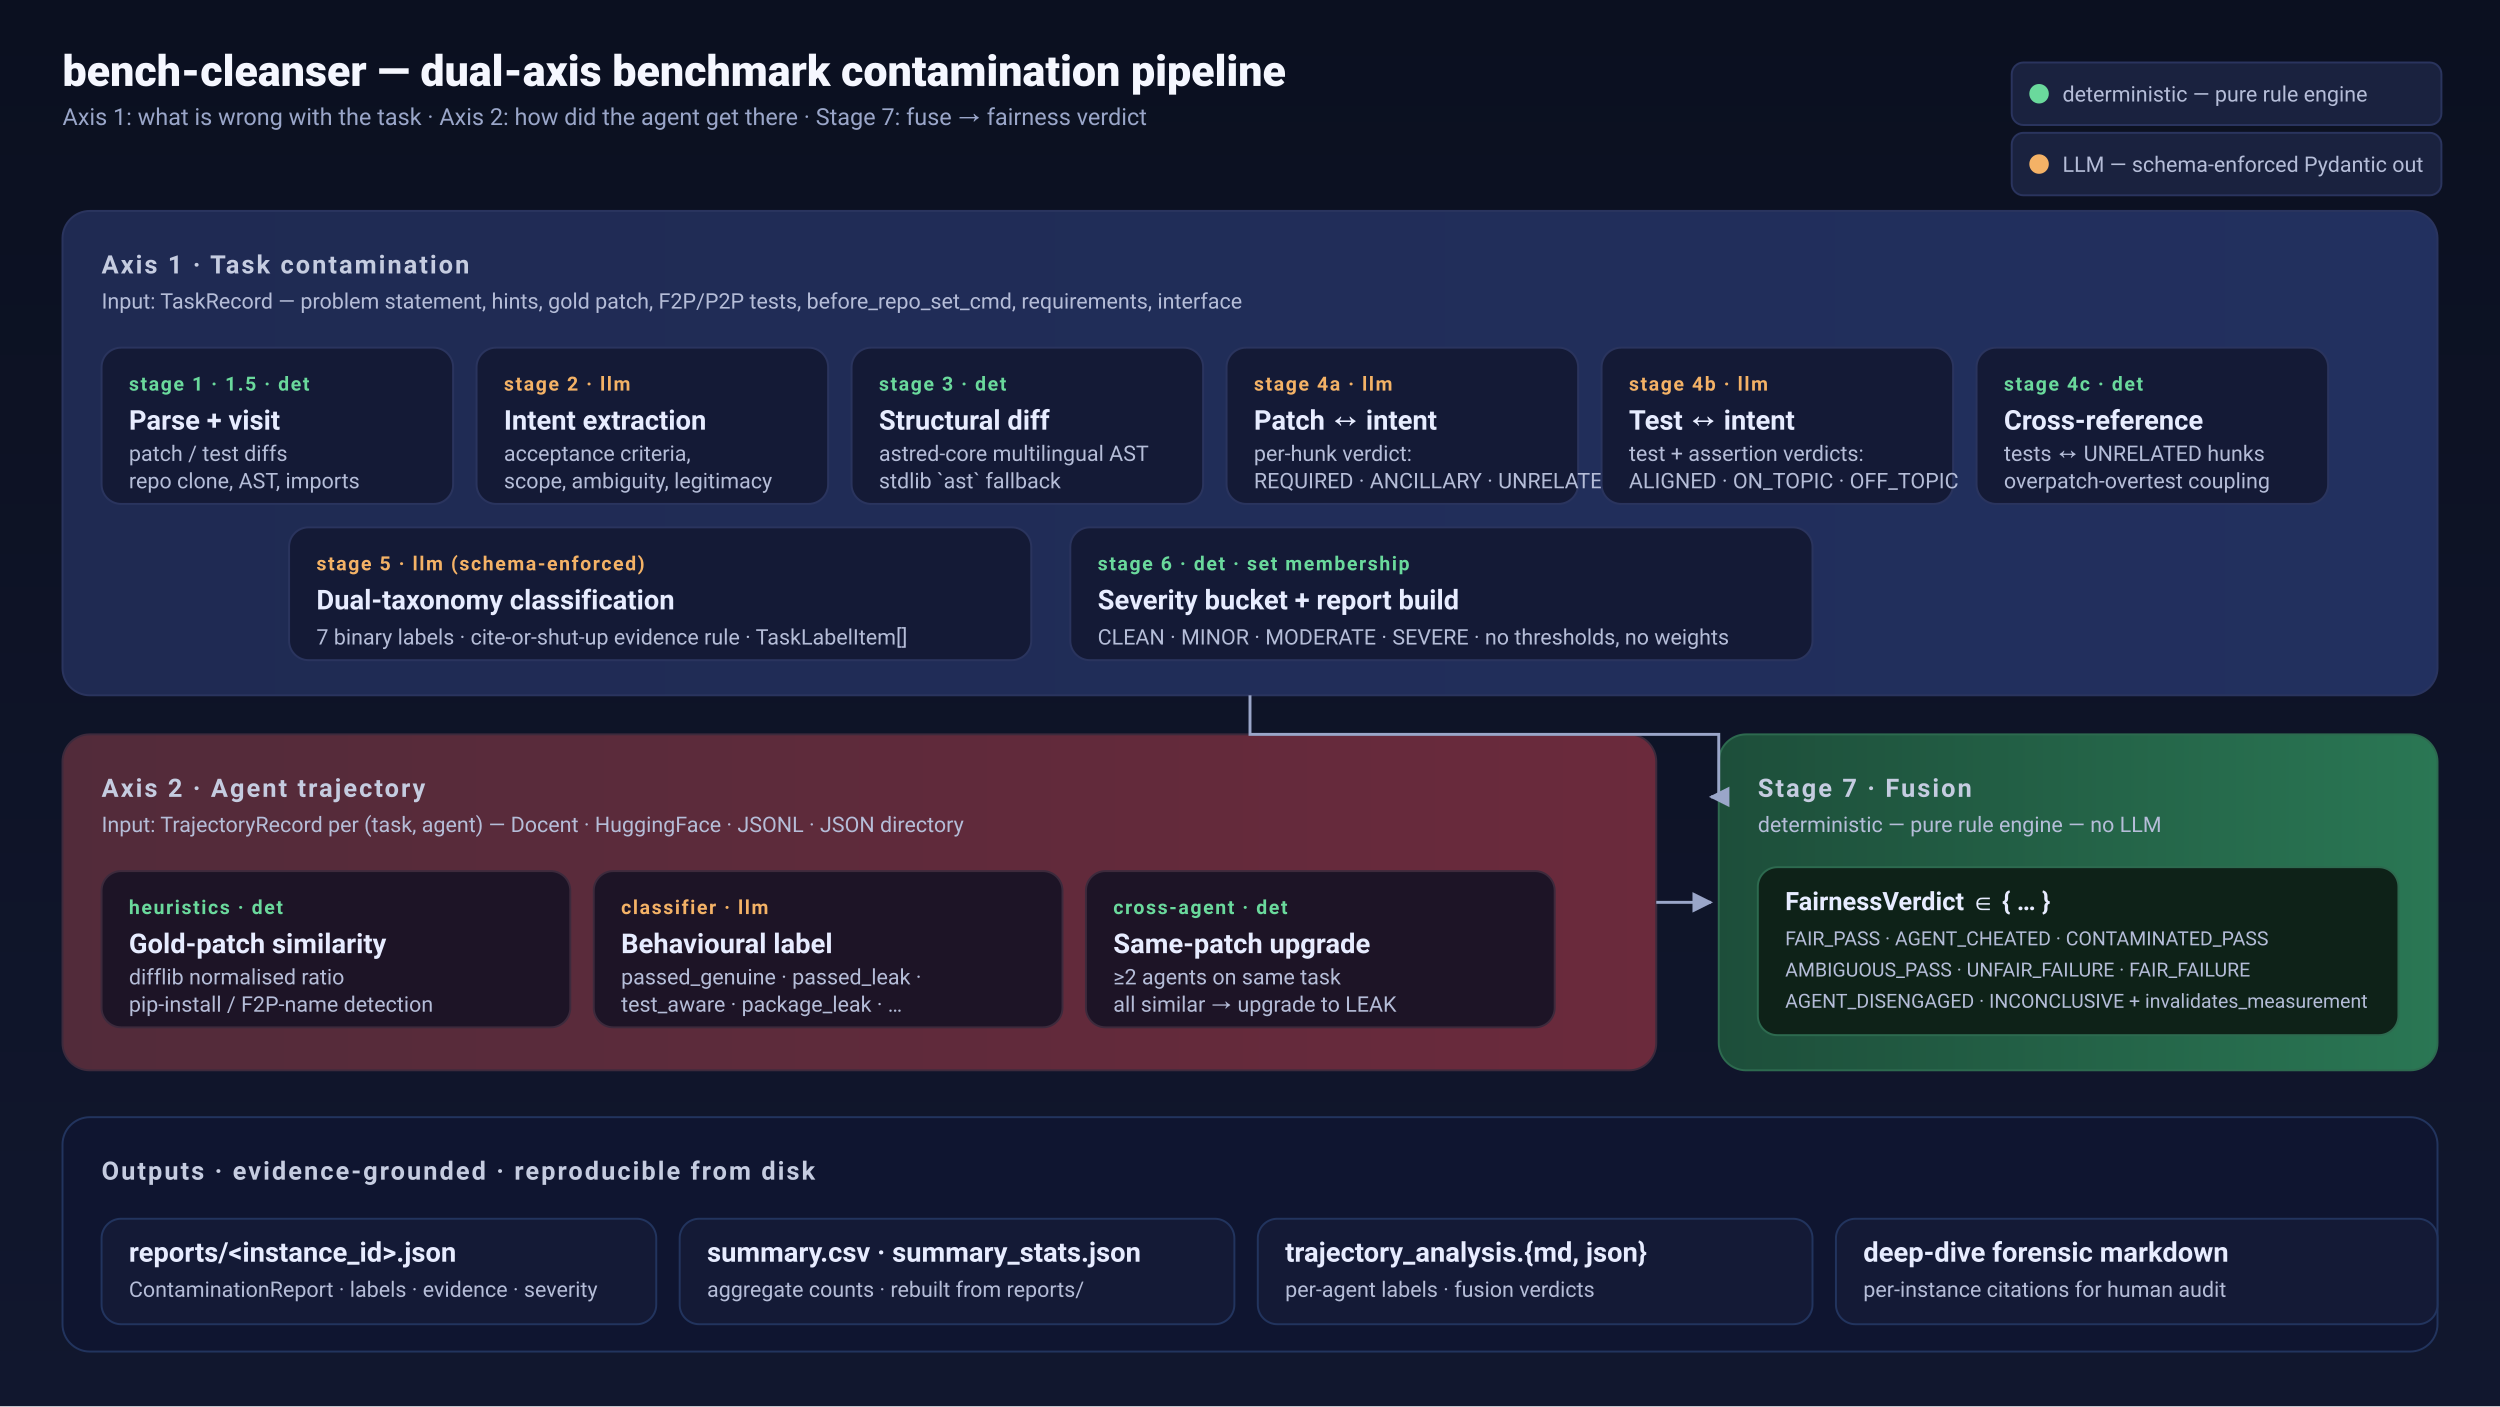
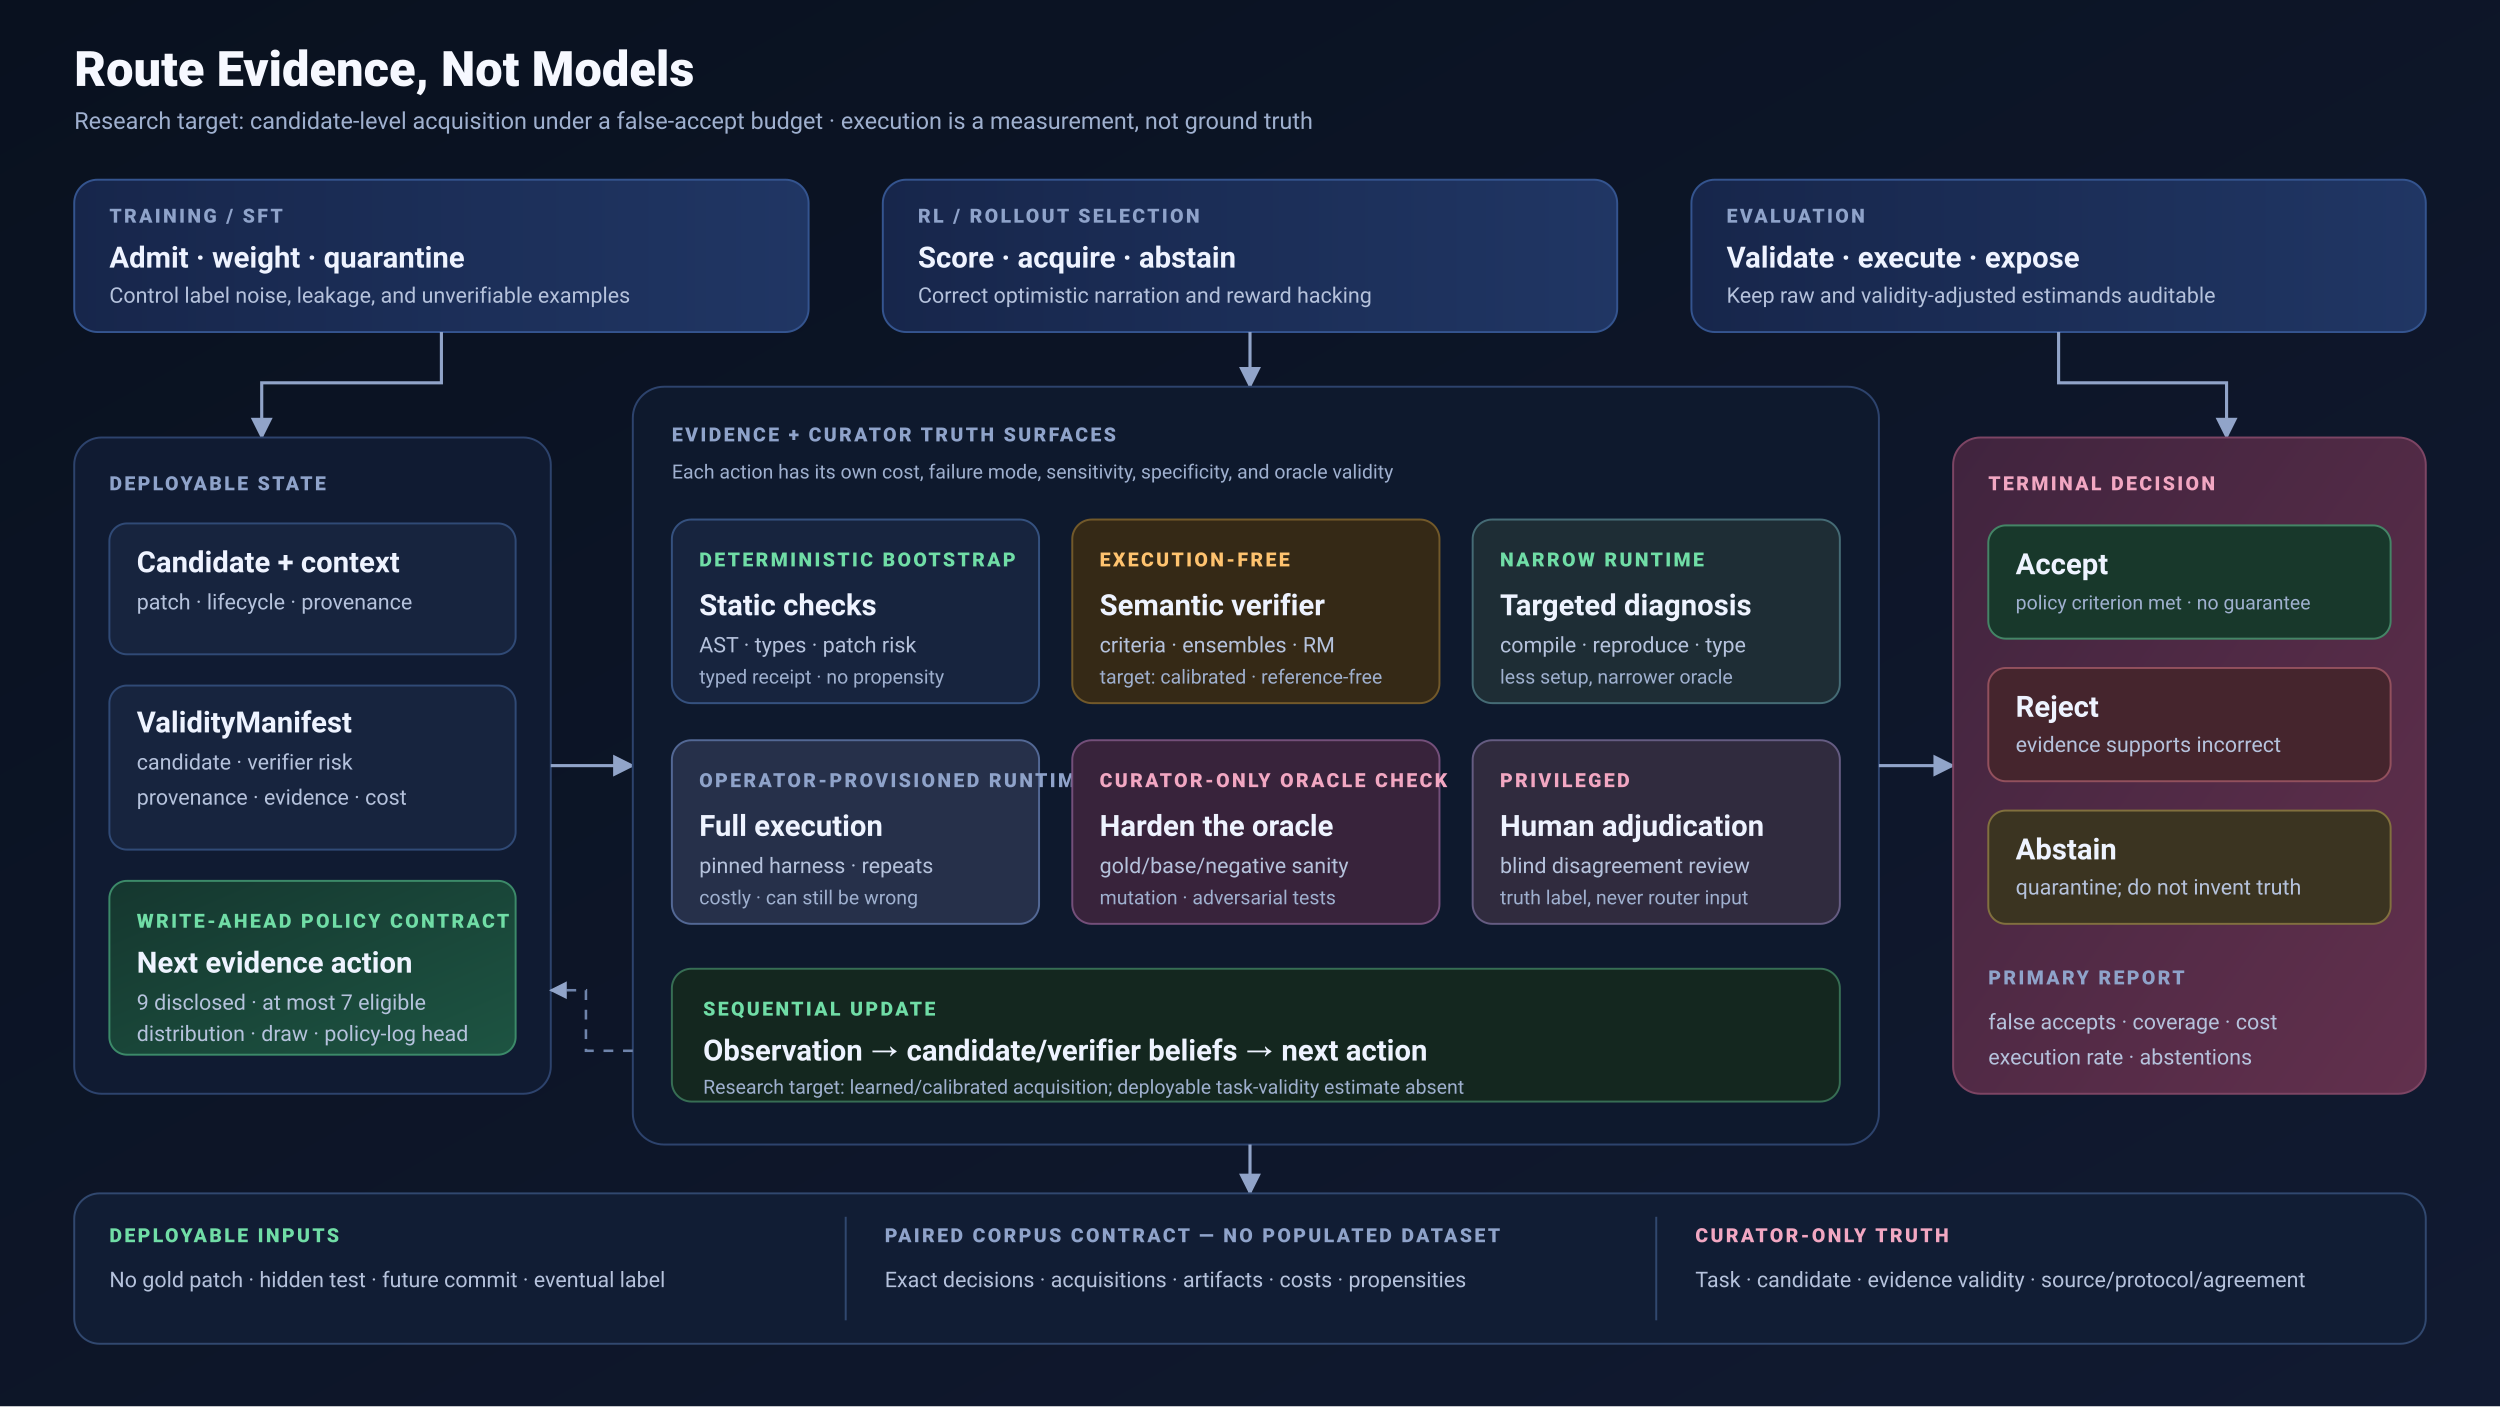
- <svg xmlns="http://www.w3.org/2000/svg" viewBox="0 0 1280 720" font-family="ui-sans-serif, -apple-system, Segoe UI, Roboto, Helvetica, Arial, sans-serif" role="img" aria-label="bench-cleanser architecture: two axes, seven stages, deterministic fusion">
+ <svg xmlns="http://www.w3.org/2000/svg" viewBox="0 0 1280 720" font-family="ui-sans-serif, -apple-system, BlinkMacSystemFont, Segoe UI, Roboto, Helvetica, Arial, sans-serif" role="img" aria-labelledby="title desc">
  <defs>
-     <linearGradient id="bgGrad" x1="0" y1="0" x2="0" y2="1">
-       <stop offset="0%" stop-color="#0b1020" />
-       <stop offset="100%" stop-color="#11172e" />
+     <linearGradient id="background" x1="0" y1="0" x2="1" y2="1">
+       <stop offset="0" stop-color="#09111f" />
+       <stop offset="1" stop-color="#111a31" />
    </linearGradient>
-     <linearGradient id="axis1Grad" x1="0" y1="0" x2="1" y2="0">
-       <stop offset="0%" stop-color="#1f2a52" />
-       <stop offset="100%" stop-color="#22305f" />
+     <linearGradient id="consumer" x1="0" y1="0" x2="1" y2="0">
+       <stop offset="0" stop-color="#17264b" />
+       <stop offset="1" stop-color="#203664" />
    </linearGradient>
-     <linearGradient id="axis2Grad" x1="0" y1="0" x2="1" y2="0">
-       <stop offset="0%" stop-color="#522b3a" />
-       <stop offset="100%" stop-color="#6b2a3c" />
+     <linearGradient id="policy" x1="0" y1="0" x2="1" y2="1">
+       <stop offset="0" stop-color="#15372f" />
+       <stop offset="1" stop-color="#1d5442" />
    </linearGradient>
-     <linearGradient id="fuseGrad" x1="0" y1="0" x2="1" y2="0">
-       <stop offset="0%" stop-color="#1d4e3a" />
-       <stop offset="100%" stop-color="#2a7754" />
+     <linearGradient id="terminal" x1="0" y1="0" x2="1" y2="1">
+       <stop offset="0" stop-color="#40243e" />
+       <stop offset="1" stop-color="#62304d" />
    </linearGradient>
    <marker id="arrow" viewBox="0 0 10 10" refX="9" refY="5" markerWidth="7" markerHeight="7" orient="auto-start-reverse">
-       <path d="M0,0 L10,5 L0,10 z" fill="#9aa6c9" />
+       <path d="M0 0 L10 5 L0 10 z" fill="#91a4c9" />
    </marker>
-     <filter id="soft" x="-10%" y="-10%" width="120%" height="120%">
-       <feGaussianBlur stdDeviation="2" />
-     </filter>
    <style>
-       .axis-label { font-size: 13px; font-weight: 700; letter-spacing: 0.08em; text-transform: uppercase; fill: #c5cce0; }
-       .stage-title { font-size: 14px; font-weight: 700; fill: #e7ecff; }
-       .stage-sub { font-size: 11px; fill: #b5bdd8; }
-       .stage-tag { font-size: 10px; font-weight: 700; letter-spacing: 0.08em; fill: #8a93b5; text-transform: uppercase; }
-       .det-tag { fill: #6ad99c; }
-       .llm-tag { fill: #f4b266; }
-       .verdict-title { font-size: 13px; font-weight: 700; fill: #e7ecff; }
-       .verdict-sub { font-size: 10px; fill: #b5bdd8; }
-       .title { font-size: 22px; font-weight: 800; fill: #f5f7ff; }
-       .subtitle { font-size: 12px; fill: #9aa6c9; }
-       .arrow-line { stroke: #9aa6c9; stroke-width: 1.5; fill: none; }
+       .title { fill:#f6f8ff; font-size:25px; font-weight:800; }
+       .subtitle { fill:#9fb0cf; font-size:12px; }
+       .eyebrow { fill:#8fa3ca; font-size:10px; font-weight:800; letter-spacing:.12em; }
+       .card-title { fill:#eef3ff; font-size:15px; font-weight:750; }
+       .card-copy { fill:#b5c2dc; font-size:11px; }
+       .tiny { fill:#9fb0cf; font-size:10px; }
+       .green { fill:#70dda6; }
+       .amber { fill:#ffc36f; }
+       .pink { fill:#f2a7c2; }
+       .line { fill:none; stroke:#91a4c9; stroke-width:1.6; marker-end:url(#arrow); }
+       .dash { fill:none; stroke:#6f84ab; stroke-width:1.3; stroke-dasharray:5 5; marker-end:url(#arrow); }
    </style>
  </defs>
-   <rect width="1280" height="720" fill="url(#bgGrad)" />
-   <text x="32" y="44" class="title">bench-cleanser — dual-axis benchmark contamination pipeline</text>
-   <text x="32" y="64" class="subtitle">Axis 1: what is wrong with the task · Axis 2: how did the agent get there · Stage 7: fuse → fairness verdict</text>
-   <g transform="translate(1030,32)">
-     <rect width="220" height="32" rx="6" fill="#1a223f" stroke="#2a345e" />
-     <circle cx="14" cy="16" r="5" fill="#6ad99c" />
-     <text x="26" y="20" class="stage-sub">deterministic — pure rule engine</text>
+   <rect width="1280" height="720" fill="url(#background)" />
+   <text x="38" y="44" class="title">Route Evidence, Not Models</text>
+   <text x="38" y="66" class="subtitle">Research target: candidate-level acquisition under a false-accept budget · execution is a measurement, not ground truth</text>
+   <g transform="translate(38 92)">
+     <rect width="376" height="78" rx="12" fill="url(#consumer)" stroke="#34548f" />
+     <text x="18" y="22" class="eyebrow">TRAINING / SFT</text>
+     <text x="18" y="45" class="card-title">Admit · weight · quarantine</text>
+     <text x="18" y="63" class="card-copy">Control label noise, leakage, and unverifiable examples</text>
  </g>
-   <g transform="translate(1030,68)">
-     <rect width="220" height="32" rx="6" fill="#1a223f" stroke="#2a345e" />
-     <circle cx="14" cy="16" r="5" fill="#f4b266" />
-     <text x="26" y="20" class="stage-sub">LLM — schema-enforced Pydantic out</text>
+   <g transform="translate(452 92)">
+     <rect width="376" height="78" rx="12" fill="url(#consumer)" stroke="#34548f" />
+     <text x="18" y="22" class="eyebrow">RL / ROLLOUT SELECTION</text>
+     <text x="18" y="45" class="card-title">Score · acquire · abstain</text>
+     <text x="18" y="63" class="card-copy">Correct optimistic narration and reward hacking</text>
  </g>
-   <g transform="translate(32,108)">
-     <rect width="1216" height="248" rx="14" fill="url(#axis1Grad)" stroke="#2a345e" />
-     <text x="20" y="32" class="axis-label">Axis 1 · Task contamination</text>
-     <text x="20" y="50" class="stage-sub">Input: TaskRecord — problem statement, hints, gold patch, F2P/P2P tests, before_repo_set_cmd, requirements, interface</text>
-     <g transform="translate(20,70)">
-       <g transform="translate(0,0)">
-         <rect width="180" height="80" rx="10" fill="#141a36" stroke="#2a345e" />
-         <text x="14" y="22" class="stage-tag det-tag">stage 1 · 1.5 · det</text>
-         <text x="14" y="42" class="stage-title">Parse + visit</text>
-         <text x="14" y="58" class="stage-sub">patch / test diffs</text>
-         <text x="14" y="72" class="stage-sub">repo clone, AST, imports</text>
-       </g>
-       <g transform="translate(192,0)">
-         <rect width="180" height="80" rx="10" fill="#141a36" stroke="#2a345e" />
-         <text x="14" y="22" class="stage-tag llm-tag">stage 2 · llm</text>
-         <text x="14" y="42" class="stage-title">Intent extraction</text>
-         <text x="14" y="58" class="stage-sub">acceptance criteria,</text>
-         <text x="14" y="72" class="stage-sub">scope, ambiguity, legitimacy</text>
-       </g>
-       <g transform="translate(384,0)">
-         <rect width="180" height="80" rx="10" fill="#141a36" stroke="#2a345e" />
-         <text x="14" y="22" class="stage-tag det-tag">stage 3 · det</text>
-         <text x="14" y="42" class="stage-title">Structural diff</text>
-         <text x="14" y="58" class="stage-sub">astred-core multilingual AST</text>
-         <text x="14" y="72" class="stage-sub">stdlib `ast` fallback</text>
-       </g>
-       <g transform="translate(576,0)">
-         <rect width="180" height="80" rx="10" fill="#141a36" stroke="#2a345e" />
-         <text x="14" y="22" class="stage-tag llm-tag">stage 4a · llm</text>
-         <text x="14" y="42" class="stage-title">Patch ↔ intent</text>
-         <text x="14" y="58" class="stage-sub">per-hunk verdict:</text>
-         <text x="14" y="72" class="stage-sub">REQUIRED · ANCILLARY · UNRELATED</text>
-       </g>
-       <g transform="translate(768,0)">
-         <rect width="180" height="80" rx="10" fill="#141a36" stroke="#2a345e" />
-         <text x="14" y="22" class="stage-tag llm-tag">stage 4b · llm</text>
-         <text x="14" y="42" class="stage-title">Test ↔ intent</text>
-         <text x="14" y="58" class="stage-sub">test + assertion verdicts:</text>
-         <text x="14" y="72" class="stage-sub">ALIGNED · ON_TOPIC · OFF_TOPIC</text>
-       </g>
-       <g transform="translate(960,0)">
-         <rect width="180" height="80" rx="10" fill="#141a36" stroke="#2a345e" />
-         <text x="14" y="22" class="stage-tag det-tag">stage 4c · det</text>
-         <text x="14" y="42" class="stage-title">Cross-reference</text>
-         <text x="14" y="58" class="stage-sub">tests ↔ UNRELATED hunks</text>
-         <text x="14" y="72" class="stage-sub">overpatch-overtest coupling</text>
-       </g>
+   <g transform="translate(866 92)">
+     <rect width="376" height="78" rx="12" fill="url(#consumer)" stroke="#34548f" />
+     <text x="18" y="22" class="eyebrow">EVALUATION</text>
+     <text x="18" y="45" class="card-title">Validate · execute · expose</text>
+     <text x="18" y="63" class="card-copy">Keep raw and validity-adjusted estimands auditable</text>
+   </g>
+   <path d="M226 170 L226 196 L134 196 L134 224" class="line" />
+   <path d="M640 170 L640 198" class="line" />
+   <path d="M1054 170 L1054 196 L1140 196 L1140 224" class="line" />
+   <g transform="translate(38 224)">
+     <rect width="244" height="336" rx="14" fill="#101b32" stroke="#2d436d" />
+     <text x="18" y="27" class="eyebrow">DEPLOYABLE STATE</text>
+     <rect x="18" y="44" width="208" height="67" rx="9" fill="#17243e" stroke="#304a76" />
+     <text x="32" y="69" class="card-title">Candidate + context</text>
+     <text x="32" y="88" class="card-copy">patch · lifecycle · provenance</text>
+     <rect x="18" y="127" width="208" height="84" rx="9" fill="#17243e" stroke="#304a76" />
+     <text x="32" y="151" class="card-title">ValidityManifest</text>
+     <text x="32" y="170" class="card-copy">candidate · verifier risk</text>
+     <text x="32" y="188" class="card-copy">provenance · evidence · cost</text>
+     <rect x="18" y="227" width="208" height="89" rx="9" fill="url(#policy)" stroke="#3c8a69" />
+     <text x="32" y="251" class="eyebrow green">WRITE-AHEAD POLICY CONTRACT</text>
+     <text x="32" y="274" class="card-title">Next evidence action</text>
+     <text x="32" y="293" class="card-copy">9 disclosed · at most 7 eligible</text>
+     <text x="32" y="309" class="card-copy">distribution · draw · policy-log head</text>
+   </g>
+   <path d="M282 392 L324 392" class="line" />
+   <g transform="translate(324 198)">
+     <rect width="638" height="388" rx="16" fill="#0e192d" stroke="#2d436d" />
+     <text x="20" y="28" class="eyebrow">EVIDENCE + CURATOR TRUTH SURFACES</text>
+     <text x="20" y="47" class="tiny">Each action has its own cost, failure mode, sensitivity, specificity, and oracle validity</text>
+     <g transform="translate(20 68)">
+       <rect width="188" height="94" rx="10" fill="#17243e" stroke="#35517f" />
+       <text x="14" y="24" class="eyebrow green">DETERMINISTIC BOOTSTRAP</text>
+       <text x="14" y="49" class="card-title">Static checks</text>
+       <text x="14" y="68" class="card-copy">AST · types · patch risk</text>
+       <text x="14" y="84" class="tiny">typed receipt · no propensity</text>
    </g>
-     <g transform="translate(20,162)">
-       <g transform="translate(96,0)">
-         <rect width="380" height="68" rx="10" fill="#141a36" stroke="#2a345e" />
-         <text x="14" y="22" class="stage-tag llm-tag">stage 5 · llm (schema-enforced)</text>
-         <text x="14" y="42" class="stage-title">Dual-taxonomy classification</text>
-         <text x="14" y="60" class="stage-sub">7 binary labels · cite-or-shut-up evidence rule · TaskLabelItem[]</text>
-       </g>
-       <g transform="translate(496,0)">
-         <rect width="380" height="68" rx="10" fill="#141a36" stroke="#2a345e" />
-         <text x="14" y="22" class="stage-tag det-tag">stage 6 · det · set membership</text>
-         <text x="14" y="42" class="stage-title">Severity bucket + report build</text>
-         <text x="14" y="60" class="stage-sub">CLEAN · MINOR · MODERATE · SEVERE · no thresholds, no weights</text>
-       </g>
+     <g transform="translate(225 68)">
+       <rect width="188" height="94" rx="10" fill="#352916" stroke="#72592a" />
+       <text x="14" y="24" class="eyebrow amber">EXECUTION-FREE</text>
+       <text x="14" y="49" class="card-title">Semantic verifier</text>
+       <text x="14" y="68" class="card-copy">criteria · ensembles · RM</text>
+       <text x="14" y="84" class="tiny">target: calibrated · reference-free</text>
    </g>
+     <g transform="translate(430 68)">
+       <rect width="188" height="94" rx="10" fill="#1e2d35" stroke="#456b75" />
+       <text x="14" y="24" class="eyebrow green">NARROW RUNTIME</text>
+       <text x="14" y="49" class="card-title">Targeted diagnosis</text>
+       <text x="14" y="68" class="card-copy">compile · reproduce · type</text>
+       <text x="14" y="84" class="tiny">less setup, narrower oracle</text>
+     </g>
+     <g transform="translate(20 181)">
+       <rect width="188" height="94" rx="10" fill="#26304a" stroke="#536895" />
+       <text x="14" y="24" class="eyebrow">OPERATOR-PROVISIONED RUNTIME TARGET</text>
+       <text x="14" y="49" class="card-title">Full execution</text>
+       <text x="14" y="68" class="card-copy">pinned harness · repeats</text>
+       <text x="14" y="84" class="tiny">costly · can still be wrong</text>
+     </g>
+     <g transform="translate(225 181)">
+       <rect width="188" height="94" rx="10" fill="#38233b" stroke="#744f7a" />
+       <text x="14" y="24" class="eyebrow pink">CURATOR-ONLY ORACLE CHECK</text>
+       <text x="14" y="49" class="card-title">Harden the oracle</text>
+       <text x="14" y="68" class="card-copy">gold/base/negative sanity</text>
+       <text x="14" y="84" class="tiny">mutation · adversarial tests</text>
+     </g>
+     <g transform="translate(430 181)">
+       <rect width="188" height="94" rx="10" fill="#302b3e" stroke="#655c82" />
+       <text x="14" y="24" class="eyebrow pink">PRIVILEGED</text>
+       <text x="14" y="49" class="card-title">Human adjudication</text>
+       <text x="14" y="68" class="card-copy">blind disagreement review</text>
+       <text x="14" y="84" class="tiny">truth label, never router input</text>
+     </g>
+     <rect x="20" y="298" width="598" height="68" rx="10" fill="#14271f" stroke="#376e54" />
+     <text x="36" y="322" class="eyebrow green">SEQUENTIAL UPDATE</text>
+     <text x="36" y="345" class="card-title">Observation → candidate/verifier beliefs → next action</text>
+     <text x="36" y="362" class="tiny">Research target: learned/calibrated acquisition; deployable task-validity estimate absent</text>
  </g>
-   <g transform="translate(32,376)">
-     <rect width="816" height="172" rx="14" fill="url(#axis2Grad)" stroke="#3d2a3c" />
-     <text x="20" y="32" class="axis-label">Axis 2 · Agent trajectory</text>
-     <text x="20" y="50" class="stage-sub">Input: TrajectoryRecord per (task, agent) — Docent · HuggingFace · JSONL · JSON directory</text>
-     <g transform="translate(20,70)">
-       <g transform="translate(0,0)">
-         <rect width="240" height="80" rx="10" fill="#1d1426" stroke="#3d2a3c" />
-         <text x="14" y="22" class="stage-tag det-tag">heuristics · det</text>
-         <text x="14" y="42" class="stage-title">Gold-patch similarity</text>
-         <text x="14" y="58" class="stage-sub">difflib normalised ratio</text>
-         <text x="14" y="72" class="stage-sub">pip-install / F2P-name detection</text>
-       </g>
-       <g transform="translate(252,0)">
-         <rect width="240" height="80" rx="10" fill="#1d1426" stroke="#3d2a3c" />
-         <text x="14" y="22" class="stage-tag llm-tag">classifier · llm</text>
-         <text x="14" y="42" class="stage-title">Behavioural label</text>
-         <text x="14" y="58" class="stage-sub">passed_genuine · passed_leak ·</text>
-         <text x="14" y="72" class="stage-sub">test_aware · package_leak · …</text>
-       </g>
-       <g transform="translate(504,0)">
-         <rect width="240" height="80" rx="10" fill="#1d1426" stroke="#3d2a3c" />
-         <text x="14" y="22" class="stage-tag det-tag">cross-agent · det</text>
-         <text x="14" y="42" class="stage-title">Same-patch upgrade</text>
-         <text x="14" y="58" class="stage-sub">≥2 agents on same task</text>
-         <text x="14" y="72" class="stage-sub">all similar → upgrade to LEAK</text>
-       </g>
-     </g>
+   <path d="M962 392 L1000 392" class="line" />
+   <path d="M640 586 L640 611" class="line" />
+   <path d="M324 538 L300 538 L300 507 L282 507" class="dash" />
+   <g transform="translate(1000 224)">
+     <rect width="242" height="336" rx="14" fill="url(#terminal)" stroke="#7d4564" />
+     <text x="18" y="27" class="eyebrow pink">TERMINAL DECISION</text>
+     <rect x="18" y="45" width="206" height="58" rx="9" fill="#18382b" stroke="#448566" />
+     <text x="32" y="70" class="card-title">Accept</text>
+     <text x="32" y="88" class="tiny">policy criterion met · no guarantee</text>
+     <rect x="18" y="118" width="206" height="58" rx="9" fill="#45252d" stroke="#92505d" />
+     <text x="32" y="143" class="card-title">Reject</text>
+     <text x="32" y="161" class="card-copy">evidence supports incorrect</text>
+     <rect x="18" y="191" width="206" height="58" rx="9" fill="#3b3421" stroke="#81703e" />
+     <text x="32" y="216" class="card-title">Abstain</text>
+     <text x="32" y="234" class="card-copy">quarantine; do not invent truth</text>
+     <text x="18" y="280" class="eyebrow">PRIMARY REPORT</text>
+     <text x="18" y="303" class="card-copy">false accepts · coverage · cost</text>
+     <text x="18" y="321" class="card-copy">execution rate · abstentions</text>
  </g>
-   <g transform="translate(880,376)">
-     <rect width="368" height="172" rx="14" fill="url(#fuseGrad)" stroke="#2d6a4f" />
-     <text x="20" y="32" class="axis-label">Stage 7 · Fusion</text>
-     <text x="20" y="50" class="stage-sub">deterministic — pure rule engine — no LLM</text>
-     <g transform="translate(20,68)">
-       <rect width="328" height="86" rx="10" fill="#0e2218" stroke="#2d6a4f" />
-       <text x="14" y="22" class="verdict-title">FairnessVerdict ∈ { … }</text>
-       <text x="14" y="40" class="verdict-sub">FAIR_PASS · AGENT_CHEATED · CONTAMINATED_PASS</text>
-       <text x="14" y="56" class="verdict-sub">AMBIGUOUS_PASS · UNFAIR_FAILURE · FAIR_FAILURE</text>
-       <text x="14" y="72" class="verdict-sub">AGENT_DISENGAGED · INCONCLUSIVE   + invalidates_measurement</text>
-     </g>
-   </g>
-   <path class="arrow-line" d="M848 462 L876 462" marker-end="url(#arrow)" />
-   <path class="arrow-line" d="M640 356 L640 376 L880 376 L880 408 L876 408" marker-end="url(#arrow)" stroke-dasharray="0" />
-   <g transform="translate(32,572)">
-     <rect width="1216" height="120" rx="14" fill="#0f1530" stroke="#22345e" />
-     <text x="20" y="32" class="axis-label">Outputs · evidence-grounded · reproducible from disk</text>
-     <g transform="translate(20,52)">
-       <g transform="translate(0,0)">
-         <rect width="284" height="54" rx="10" fill="#141a36" stroke="#22345e" />
-         <text x="14" y="22" class="stage-title">reports/&lt;instance_id&gt;.json</text>
-         <text x="14" y="40" class="stage-sub">ContaminationReport · labels · evidence · severity</text>
-       </g>
-       <g transform="translate(296,0)">
-         <rect width="284" height="54" rx="10" fill="#141a36" stroke="#22345e" />
-         <text x="14" y="22" class="stage-title">summary.csv · summary_stats.json</text>
-         <text x="14" y="40" class="stage-sub">aggregate counts · rebuilt from reports/</text>
-       </g>
-       <g transform="translate(592,0)">
-         <rect width="284" height="54" rx="10" fill="#141a36" stroke="#22345e" />
-         <text x="14" y="22" class="stage-title">trajectory_analysis.{md, json}</text>
-         <text x="14" y="40" class="stage-sub">per-agent labels · fusion verdicts</text>
-       </g>
-       <g transform="translate(888,0)">
-         <rect width="308" height="54" rx="10" fill="#141a36" stroke="#22345e" />
-         <text x="14" y="22" class="stage-title">deep-dive forensic markdown</text>
-         <text x="14" y="40" class="stage-sub">per-instance citations for human audit</text>
-       </g>
-     </g>
+   <g transform="translate(38 611)">
+     <rect width="1204" height="77" rx="13" fill="#111d34" stroke="#31486f" />
+     <line x1="395" y1="12" x2="395" y2="65" stroke="#31486f" />
+     <line x1="810" y1="12" x2="810" y2="65" stroke="#31486f" />
+     <text x="18" y="25" class="eyebrow green">DEPLOYABLE INPUTS</text>
+     <text x="18" y="48" class="card-copy">No gold patch · hidden test · future commit · eventual label</text>
+     <text x="415" y="25" class="eyebrow">PAIRED CORPUS CONTRACT — NO POPULATED DATASET</text>
+     <text x="415" y="48" class="card-copy">Exact decisions · acquisitions · artifacts · costs · propensities</text>
+     <text x="830" y="25" class="eyebrow pink">CURATOR-ONLY TRUTH</text>
+     <text x="830" y="48" class="card-copy">Task · candidate · evidence validity · source/protocol/agreement</text>
  </g>
</svg>
